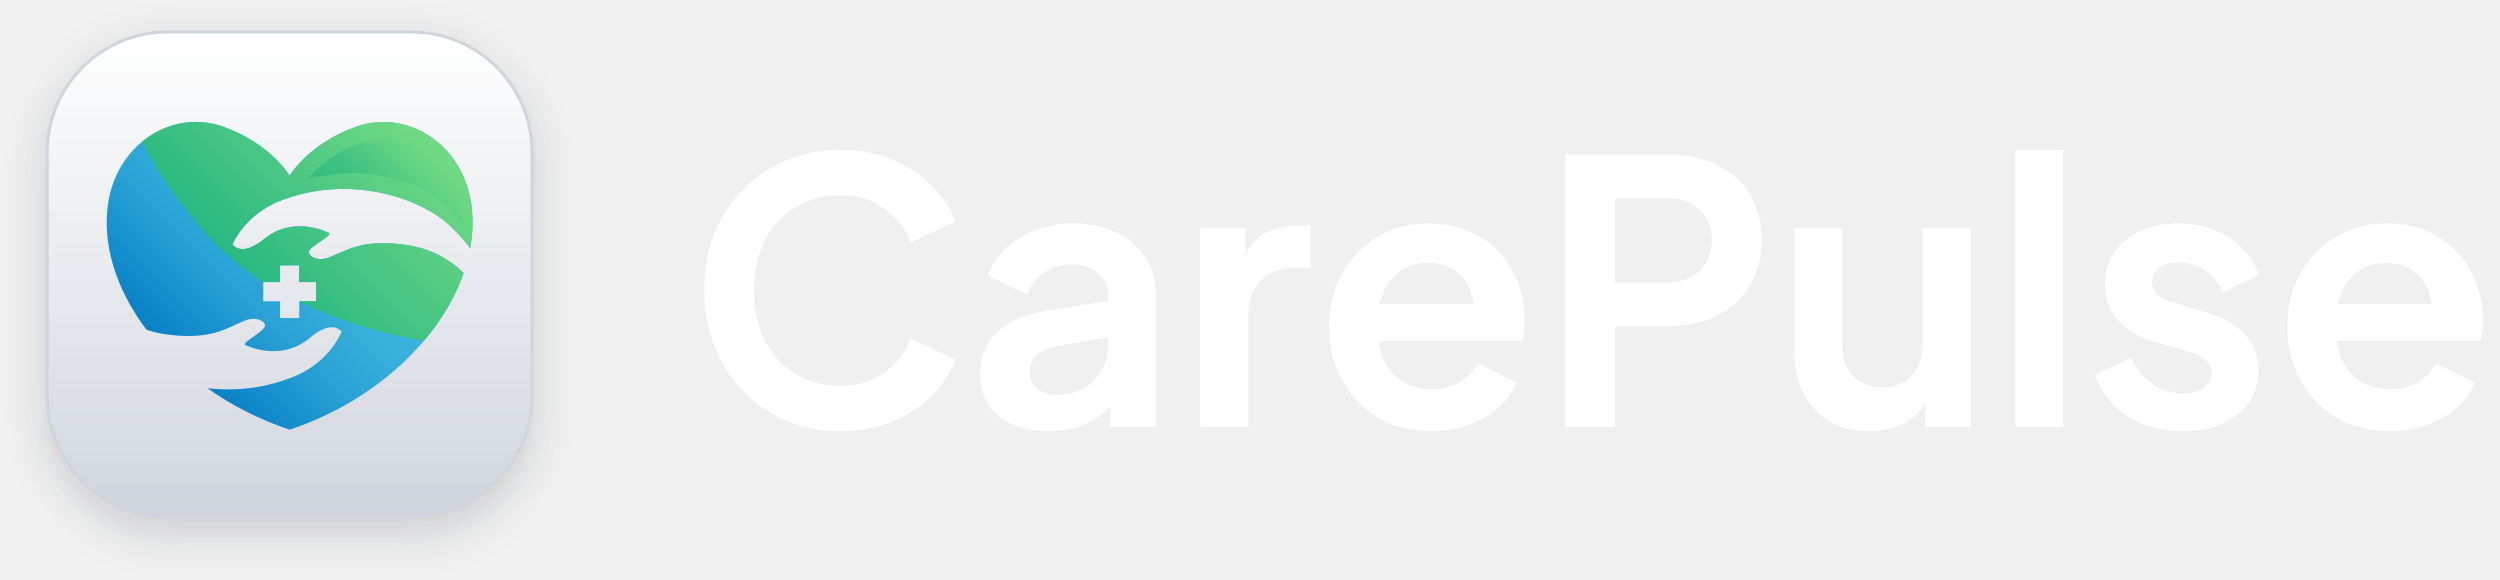
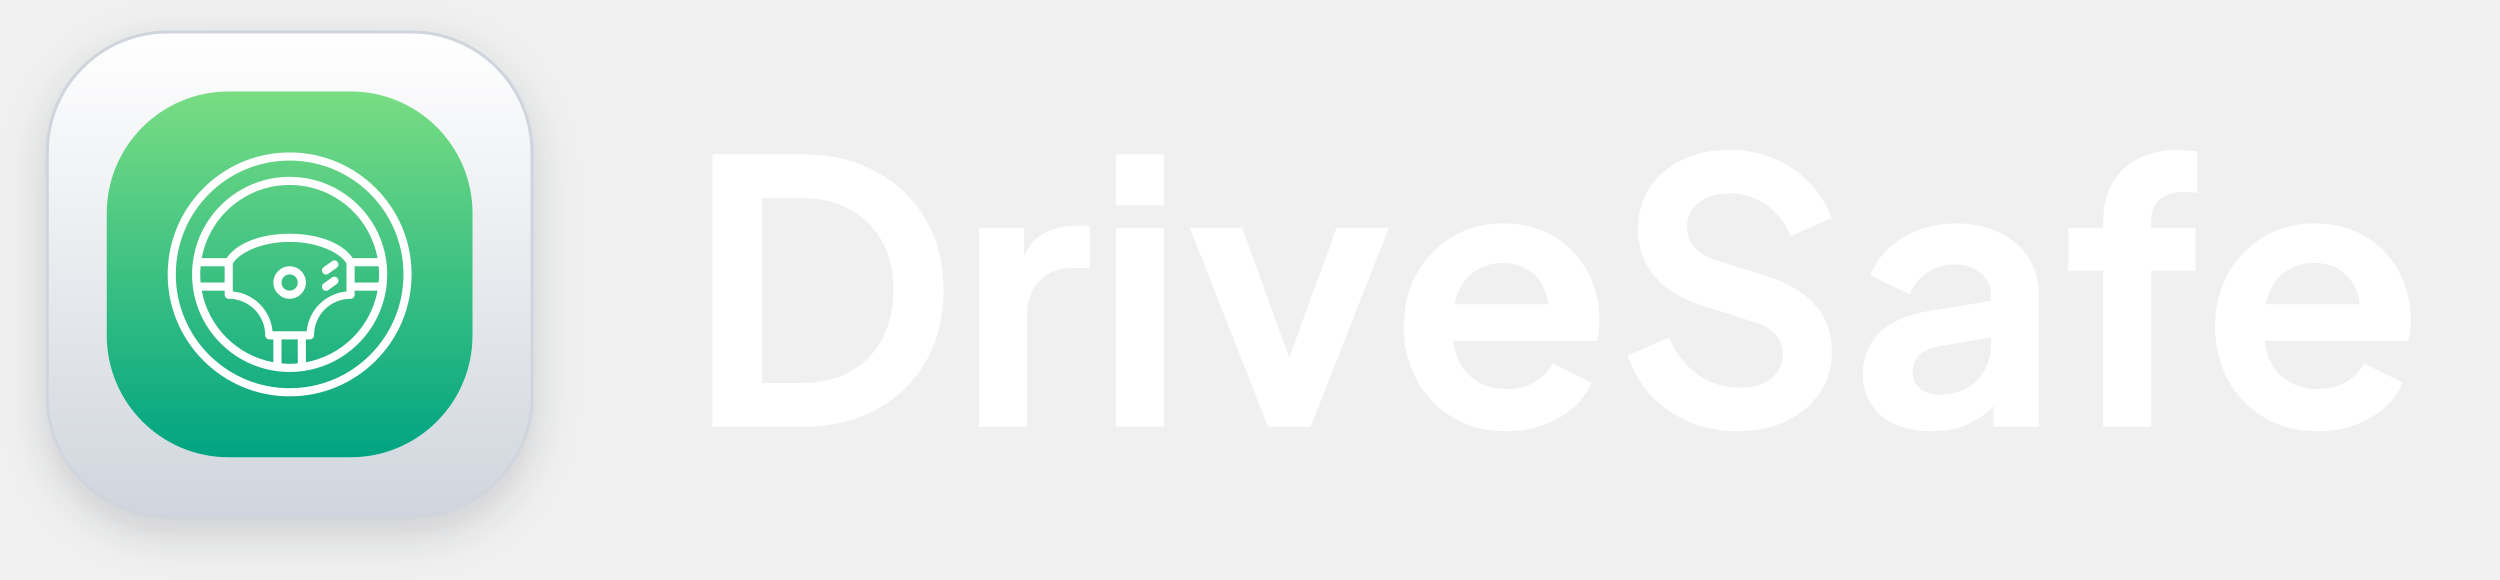
<svg xmlns="http://www.w3.org/2000/svg" width="164" height="38" viewBox="0 0 164 38" fill="none">
-   <g filter="url(#filter0_dd_4155_249)">
+   <g filter="url(#filter0_dd_13001_399)">
    <rect x="3.1" y="2.1" width="31.8" height="31.8" rx="7.9" fill="white" />
-     <rect x="3.1" y="2.1" width="31.8" height="31.8" rx="7.9" fill="url(#paint0_linear_4155_249)" />
+     <rect x="3.1" y="2.1" width="31.8" height="31.8" rx="7.9" fill="url(#paint0_linear_13001_399)" />
    <rect x="3.1" y="2.1" width="31.8" height="31.8" rx="7.9" stroke="#D0D5DD" stroke-width="0.2" />
-     <path d="M18.355 13.183C22.71 11.45 27.474 12.818 29.637 14.913C30.106 15.367 30.504 15.828 30.845 16.285C31.039 15.211 31.055 14.14 30.868 13.105C30.185 9.326 26.619 7.186 23.423 8.291C20.241 9.392 19 11.532 19 11.532C19 11.532 17.759 9.392 14.578 8.291C11.381 7.186 7.816 9.327 7.133 13.105C6.628 15.894 7.584 18.939 9.61 21.63C10.037 21.773 10.485 21.881 10.959 21.943C13.798 22.316 14.818 21.557 16.018 21.049C16.814 20.711 17.413 21.094 17.384 21.363C17.339 21.779 15.769 22.489 16.106 22.639C17.435 23.228 19.072 23.233 20.305 22.18C21.838 20.871 22.411 21.766 22.411 21.766C22.411 21.766 21.65 23.708 19.358 24.672C17.446 25.476 15.442 25.674 13.611 25.468C15.19 26.585 17.003 27.52 19 28.188C24.71 26.278 28.928 22.187 30.415 17.91C29.407 16.916 28.172 16.299 26.699 16.076C23.867 15.647 22.832 16.386 21.623 16.871C20.82 17.193 20.229 16.798 20.263 16.53C20.316 16.115 21.9 15.435 21.566 15.279C20.249 14.663 18.613 14.626 17.358 15.655C15.8 16.933 15.245 16.027 15.245 16.027C15.245 16.027 16.044 14.101 18.355 13.183ZM17.271 18.505H18.371V17.405H19.63V18.505H20.73V19.764H19.63V20.864H18.371V19.764H17.271V18.505Z" fill="url(#paint1_linear_4155_249)" />
-     <path d="M17.271 18.505H18.371V17.405H19.63V18.505H20.73V19.764H19.638C21.26 20.583 24.238 21.803 27.818 22.345C28.996 20.952 29.881 19.443 30.414 17.91C29.407 16.916 28.171 16.3 26.699 16.076C23.867 15.647 22.832 16.386 21.623 16.871C20.82 17.193 20.228 16.798 20.263 16.53C20.316 16.115 21.9 15.435 21.566 15.279C20.249 14.663 18.612 14.626 17.358 15.655C15.8 16.933 15.244 16.027 15.244 16.027C15.244 16.027 16.044 14.101 18.354 13.182C22.71 11.45 27.474 12.818 29.637 14.913C30.106 15.367 30.504 15.827 30.845 16.285C31.039 15.21 31.055 14.14 30.868 13.105C30.184 9.326 26.619 7.185 23.423 8.291C20.241 9.392 19 11.532 19 11.532C19 11.532 17.759 9.392 14.577 8.291C12.752 7.659 10.807 8.088 9.346 9.275C10.032 10.744 10.836 12.117 13.125 14.877C14.987 17.122 17.271 18.505 17.271 18.505Z" fill="url(#paint2_linear_4155_249)" />
-     <path opacity="0.31" d="M27.277 9.649C24.271 8.139 21.169 10.489 20.185 11.73C21.882 11.372 23.367 11.189 25.246 11.584C28.025 12.168 29.065 13.171 30.306 14.654C30.087 11.907 28.352 10.19 27.277 9.649Z" fill="url(#paint3_linear_4155_249)" />
+     <rect x="7" y="6" width="24" height="24" rx="8" fill="white" />
+     <rect x="7" y="6" width="24" height="24" rx="8" fill="url(#paint1_linear_13001_399)" />
+     <path d="M19 10C14.585 10 11 13.585 11 18C11 22.415 14.585 26 19 26C23.415 26 27 22.415 27 18C27 13.585 23.415 10 19 10ZM19 10.533C23.127 10.533 26.467 13.873 26.467 18C26.467 22.127 23.127 25.467 19 25.467C14.873 25.467 11.533 22.127 11.533 18C11.533 13.873 14.873 10.533 19 10.533ZM19 11.6C15.469 11.6 12.6 14.469 12.6 18C12.6 21.532 15.469 24.4 19 24.4C22.531 24.4 25.4 21.532 25.4 18C25.4 14.469 22.531 11.6 19 11.6ZM19 12.133C21.878 12.133 24.264 14.201 24.765 16.933H23.141C22.456 15.912 20.82 15.333 18.994 15.333C18.993 15.333 18.993 15.333 18.992 15.333C17.173 15.333 15.547 15.916 14.866 16.933H13.234C13.736 14.201 16.122 12.133 19 12.133ZM18.994 15.867C20.74 15.867 22.25 16.508 22.731 17.282L22.73 19.122C22.059 19.183 21.43 19.478 20.954 19.954C20.477 20.431 20.183 21.059 20.121 21.73H17.879C17.818 21.059 17.523 20.431 17.047 19.954C16.57 19.478 15.942 19.183 15.271 19.122L15.269 17.292C15.742 16.517 17.247 15.869 18.994 15.867ZM21.943 17.084C21.934 17.084 21.925 17.084 21.916 17.085C21.866 17.089 21.817 17.107 21.776 17.137L21.248 17.515C21.217 17.534 21.19 17.559 21.169 17.589C21.149 17.619 21.134 17.653 21.127 17.689C21.12 17.725 21.12 17.762 21.128 17.797C21.135 17.833 21.15 17.867 21.172 17.896C21.193 17.926 21.22 17.951 21.251 17.97C21.282 17.989 21.317 18.001 21.353 18.006C21.389 18.011 21.426 18.008 21.461 17.998C21.496 17.988 21.529 17.971 21.557 17.948L22.085 17.571C22.132 17.539 22.167 17.493 22.186 17.44C22.204 17.387 22.206 17.33 22.19 17.276C22.175 17.222 22.142 17.174 22.098 17.14C22.053 17.105 21.999 17.086 21.943 17.084ZM13.16 17.467H14.735L14.736 18.533H13.16C13.144 18.357 13.133 18.18 13.133 18C13.133 17.82 13.145 17.643 13.16 17.467ZM19 17.467C18.414 17.467 17.933 17.947 17.933 18.533C17.933 19.119 18.414 19.6 19 19.6C19.586 19.6 20.067 19.119 20.067 18.533C20.067 17.947 19.586 17.467 19 17.467ZM23.265 17.467H24.84C24.855 17.643 24.867 17.82 24.867 18C24.867 18.18 24.855 18.357 24.84 18.533H23.264L23.265 17.467ZM19 18C19.298 18 19.533 18.236 19.533 18.533C19.533 18.831 19.298 19.067 19 19.067C18.702 19.067 18.467 18.831 18.467 18.533C18.467 18.236 18.702 18 19 18ZM21.943 18.151C21.934 18.151 21.925 18.151 21.916 18.152C21.866 18.155 21.817 18.173 21.776 18.203L21.248 18.581C21.217 18.601 21.19 18.626 21.169 18.656C21.149 18.686 21.134 18.72 21.127 18.756C21.12 18.791 21.12 18.828 21.128 18.864C21.135 18.9 21.15 18.933 21.172 18.963C21.193 18.993 21.22 19.018 21.251 19.037C21.282 19.055 21.317 19.067 21.353 19.072C21.389 19.077 21.426 19.075 21.461 19.064C21.496 19.055 21.529 19.038 21.557 19.014L22.085 18.637C22.132 18.605 22.167 18.56 22.186 18.507C22.204 18.454 22.206 18.396 22.19 18.343C22.175 18.289 22.142 18.241 22.098 18.207C22.053 18.172 21.999 18.153 21.943 18.151ZM13.234 19.067H14.738V19.334C14.738 19.405 14.766 19.473 14.816 19.523C14.866 19.573 14.934 19.601 15.004 19.601C15.319 19.601 15.631 19.662 15.922 19.782C16.213 19.902 16.477 20.079 16.7 20.302C16.922 20.524 17.099 20.788 17.219 21.079C17.339 21.37 17.401 21.682 17.4 21.997C17.4 22.067 17.428 22.135 17.478 22.185C17.528 22.235 17.596 22.264 17.667 22.264H17.933V23.765C16.767 23.549 15.693 22.985 14.854 22.146C14.015 21.307 13.45 20.233 13.234 19.067ZM23.264 19.067H24.766C24.55 20.233 23.986 21.307 23.147 22.146C22.308 22.985 21.233 23.549 20.067 23.765V22.264H20.333C20.404 22.264 20.472 22.235 20.522 22.185C20.572 22.135 20.6 22.067 20.6 21.997C20.6 21.682 20.661 21.37 20.782 21.079C20.902 20.788 21.078 20.524 21.301 20.301C21.524 20.079 21.788 19.902 22.079 19.782C22.37 19.662 22.682 19.601 22.997 19.601C23.067 19.601 23.135 19.573 23.185 19.523C23.235 19.473 23.264 19.405 23.264 19.334V19.067ZM18.467 22.264H19.533V23.838C19.357 23.854 19.18 23.867 19 23.867C18.82 23.867 18.643 23.854 18.467 23.838V22.264Z" fill="white" />
  </g>
-   <path d="M55.128 28.288C53.848 28.288 52.664 28.056 51.576 27.592C50.504 27.128 49.56 26.48 48.744 25.648C47.944 24.816 47.32 23.84 46.872 22.72C46.424 21.6 46.2 20.376 46.2 19.048C46.2 17.72 46.416 16.496 46.848 15.376C47.296 14.24 47.92 13.264 48.72 12.448C49.536 11.616 50.488 10.976 51.576 10.528C52.664 10.064 53.848 9.832 55.128 9.832C56.408 9.832 57.552 10.048 58.56 10.48C59.584 10.912 60.448 11.488 61.152 12.208C61.856 12.912 62.36 13.688 62.664 14.536L59.736 15.904C59.4 15.008 58.832 14.272 58.032 13.696C57.232 13.104 56.264 12.808 55.128 12.808C54.008 12.808 53.016 13.072 52.152 13.6C51.304 14.128 50.64 14.856 50.16 15.784C49.696 16.712 49.464 17.8 49.464 19.048C49.464 20.296 49.696 21.392 50.16 22.336C50.64 23.264 51.304 23.992 52.152 24.52C53.016 25.048 54.008 25.312 55.128 25.312C56.264 25.312 57.232 25.024 58.032 24.448C58.832 23.856 59.4 23.112 59.736 22.216L62.664 23.584C62.36 24.432 61.856 25.216 61.152 25.936C60.448 26.64 59.584 27.208 58.56 27.64C57.552 28.072 56.408 28.288 55.128 28.288ZM68.776 28.288C67.864 28.288 67.072 28.136 66.4 27.832C65.728 27.528 65.208 27.096 64.84 26.536C64.472 25.96 64.288 25.296 64.288 24.544C64.288 23.824 64.448 23.184 64.768 22.624C65.088 22.048 65.584 21.568 66.256 21.184C66.928 20.8 67.776 20.528 68.8 20.368L73.072 19.672V22.072L69.4 22.696C68.776 22.808 68.312 23.008 68.008 23.296C67.704 23.584 67.552 23.96 67.552 24.424C67.552 24.872 67.72 25.232 68.056 25.504C68.408 25.76 68.84 25.888 69.352 25.888C70.008 25.888 70.584 25.752 71.08 25.48C71.592 25.192 71.984 24.8 72.256 24.304C72.544 23.808 72.688 23.264 72.688 22.672V19.312C72.688 18.752 72.464 18.288 72.016 17.92C71.584 17.536 71.008 17.344 70.288 17.344C69.616 17.344 69.016 17.528 68.488 17.896C67.976 18.248 67.6 18.72 67.36 19.312L64.792 18.064C65.048 17.376 65.448 16.784 65.992 16.288C66.552 15.776 67.208 15.376 67.96 15.088C68.712 14.8 69.528 14.656 70.408 14.656C71.48 14.656 72.424 14.856 73.24 15.256C74.056 15.64 74.688 16.184 75.136 16.888C75.6 17.576 75.832 18.384 75.832 19.312V28H72.856V25.768L73.528 25.72C73.192 26.28 72.792 26.752 72.328 27.136C71.864 27.504 71.336 27.792 70.744 28C70.152 28.192 69.496 28.288 68.776 28.288ZM78.737 28V14.944H81.689V17.848L81.449 17.416C81.753 16.44 82.225 15.76 82.865 15.376C83.521 14.992 84.305 14.8 85.217 14.8H85.985V17.584H84.857C83.961 17.584 83.241 17.864 82.697 18.424C82.153 18.968 81.881 19.736 81.881 20.728V28H78.737ZM93.906 28.288C92.562 28.288 91.386 27.984 90.378 27.376C89.37 26.768 88.586 25.944 88.026 24.904C87.466 23.864 87.186 22.712 87.186 21.448C87.186 20.136 87.466 18.976 88.026 17.968C88.602 16.944 89.378 16.136 90.354 15.544C91.346 14.952 92.45 14.656 93.666 14.656C94.69 14.656 95.586 14.824 96.354 15.16C97.138 15.496 97.802 15.96 98.346 16.552C98.89 17.144 99.306 17.824 99.594 18.592C99.882 19.344 100.026 20.16 100.026 21.04C100.026 21.264 100.01 21.496 99.978 21.736C99.962 21.976 99.922 22.184 99.858 22.36H89.778V19.96H98.082L96.594 21.088C96.738 20.352 96.698 19.696 96.474 19.12C96.266 18.544 95.914 18.088 95.418 17.752C94.938 17.416 94.354 17.248 93.666 17.248C93.01 17.248 92.426 17.416 91.914 17.752C91.402 18.072 91.01 18.552 90.738 19.192C90.482 19.816 90.386 20.576 90.45 21.472C90.386 22.272 90.49 22.984 90.762 23.608C91.05 24.216 91.466 24.688 92.01 25.024C92.57 25.36 93.21 25.528 93.93 25.528C94.65 25.528 95.258 25.376 95.754 25.072C96.266 24.768 96.666 24.36 96.954 23.848L99.498 25.096C99.242 25.72 98.842 26.272 98.298 26.752C97.754 27.232 97.106 27.608 96.354 27.88C95.618 28.152 94.802 28.288 93.906 28.288ZM102.673 28V10.12H109.345C110.561 10.12 111.633 10.344 112.561 10.792C113.505 11.224 114.241 11.864 114.769 12.712C115.297 13.544 115.561 14.56 115.561 15.76C115.561 16.944 115.289 17.96 114.745 18.808C114.217 19.64 113.489 20.28 112.561 20.728C111.633 21.176 110.561 21.4 109.345 21.4H105.937V28H102.673ZM105.937 18.52H109.393C109.985 18.52 110.497 18.408 110.929 18.184C111.361 17.944 111.697 17.616 111.937 17.2C112.177 16.784 112.297 16.304 112.297 15.76C112.297 15.2 112.177 14.72 111.937 14.32C111.697 13.904 111.361 13.584 110.929 13.36C110.497 13.12 109.985 13 109.393 13H105.937V18.52ZM122.628 28.288C121.62 28.288 120.74 28.064 119.988 27.616C119.252 27.168 118.684 26.544 118.284 25.744C117.9 24.944 117.708 24.008 117.708 22.936V14.944H120.852V22.672C120.852 23.216 120.956 23.696 121.164 24.112C121.388 24.512 121.7 24.832 122.1 25.072C122.516 25.296 122.98 25.408 123.492 25.408C124.004 25.408 124.46 25.296 124.86 25.072C125.26 24.832 125.572 24.504 125.796 24.088C126.02 23.672 126.132 23.176 126.132 22.6V14.944H129.276V28H126.3V25.432L126.564 25.888C126.26 26.688 125.756 27.288 125.052 27.688C124.364 28.088 123.556 28.288 122.628 28.288ZM132.198 28V9.832H135.342V28H132.198ZM143.213 28.288C141.821 28.288 140.605 27.96 139.565 27.304C138.541 26.632 137.837 25.728 137.453 24.592L139.805 23.464C140.141 24.2 140.605 24.776 141.197 25.192C141.805 25.608 142.477 25.816 143.213 25.816C143.789 25.816 144.245 25.688 144.581 25.432C144.917 25.176 145.085 24.84 145.085 24.424C145.085 24.168 145.013 23.96 144.869 23.8C144.741 23.624 144.557 23.48 144.317 23.368C144.093 23.24 143.845 23.136 143.573 23.056L141.437 22.456C140.333 22.136 139.493 21.648 138.917 20.992C138.357 20.336 138.077 19.56 138.077 18.664C138.077 17.864 138.277 17.168 138.677 16.576C139.093 15.968 139.661 15.496 140.381 15.16C141.117 14.824 141.957 14.656 142.901 14.656C144.133 14.656 145.221 14.952 146.165 15.544C147.109 16.136 147.781 16.968 148.181 18.04L145.781 19.168C145.557 18.576 145.181 18.104 144.653 17.752C144.125 17.4 143.533 17.224 142.877 17.224C142.349 17.224 141.933 17.344 141.629 17.584C141.325 17.824 141.173 18.136 141.173 18.52C141.173 18.76 141.237 18.968 141.365 19.144C141.493 19.32 141.669 19.464 141.893 19.576C142.133 19.688 142.405 19.792 142.709 19.888L144.797 20.512C145.869 20.832 146.693 21.312 147.269 21.952C147.861 22.592 148.157 23.376 148.157 24.304C148.157 25.088 147.949 25.784 147.533 26.392C147.117 26.984 146.541 27.448 145.805 27.784C145.069 28.12 144.205 28.288 143.213 28.288ZM156.765 28.288C155.421 28.288 154.245 27.984 153.237 27.376C152.229 26.768 151.445 25.944 150.885 24.904C150.325 23.864 150.045 22.712 150.045 21.448C150.045 20.136 150.325 18.976 150.885 17.968C151.461 16.944 152.237 16.136 153.213 15.544C154.205 14.952 155.309 14.656 156.525 14.656C157.549 14.656 158.445 14.824 159.213 15.16C159.997 15.496 160.661 15.96 161.205 16.552C161.749 17.144 162.165 17.824 162.453 18.592C162.741 19.344 162.885 20.16 162.885 21.04C162.885 21.264 162.869 21.496 162.837 21.736C162.821 21.976 162.781 22.184 162.717 22.36H152.637V19.96H160.941L159.453 21.088C159.597 20.352 159.557 19.696 159.333 19.12C159.125 18.544 158.773 18.088 158.277 17.752C157.797 17.416 157.213 17.248 156.525 17.248C155.869 17.248 155.285 17.416 154.773 17.752C154.261 18.072 153.869 18.552 153.597 19.192C153.341 19.816 153.245 20.576 153.309 21.472C153.245 22.272 153.349 22.984 153.621 23.608C153.909 24.216 154.325 24.688 154.869 25.024C155.429 25.36 156.069 25.528 156.789 25.528C157.509 25.528 158.117 25.376 158.613 25.072C159.125 24.768 159.525 24.36 159.813 23.848L162.357 25.096C162.101 25.72 161.701 26.272 161.157 26.752C160.613 27.232 159.965 27.608 159.213 27.88C158.477 28.152 157.661 28.288 156.765 28.288Z" fill="white" />
+   <path d="M46.728 28V10.12H52.56C54.448 10.12 56.088 10.504 57.48 11.272C58.888 12.024 59.976 13.072 60.744 14.416C61.512 15.744 61.896 17.288 61.896 19.048C61.896 20.792 61.512 22.344 60.744 23.704C59.976 25.048 58.888 26.104 57.48 26.872C56.088 27.624 54.448 28 52.56 28H46.728ZM49.992 25.12H52.632C53.848 25.12 54.896 24.872 55.776 24.376C56.672 23.864 57.368 23.16 57.864 22.264C58.36 21.352 58.608 20.28 58.608 19.048C58.608 17.8 58.36 16.728 57.864 15.832C57.368 14.936 56.672 14.24 55.776 13.744C54.896 13.248 53.848 13 52.632 13H49.992V25.12ZM64.23 28V14.944H67.182V17.848L66.942 17.416C67.246 16.44 67.718 15.76 68.358 15.376C69.014 14.992 69.798 14.8 70.71 14.8H71.478V17.584H70.35C69.454 17.584 68.734 17.864 68.19 18.424C67.646 18.968 67.374 19.736 67.374 20.728V28H64.23ZM73.206 28V14.944H76.35V28H73.206ZM73.206 13.48V10.12H76.35V13.48H73.206ZM83.189 28L78.053 14.944H81.485L85.205 25.216H83.933L87.677 14.944H91.109L85.973 28H83.189ZM98.804 28.288C97.46 28.288 96.284 27.984 95.276 27.376C94.268 26.768 93.484 25.944 92.924 24.904C92.364 23.864 92.084 22.712 92.084 21.448C92.084 20.136 92.364 18.976 92.924 17.968C93.5 16.944 94.276 16.136 95.252 15.544C96.244 14.952 97.348 14.656 98.564 14.656C99.588 14.656 100.484 14.824 101.252 15.16C102.036 15.496 102.7 15.96 103.244 16.552C103.788 17.144 104.204 17.824 104.492 18.592C104.78 19.344 104.924 20.16 104.924 21.04C104.924 21.264 104.908 21.496 104.876 21.736C104.86 21.976 104.82 22.184 104.756 22.36H94.676V19.96H102.98L101.492 21.088C101.636 20.352 101.596 19.696 101.372 19.12C101.164 18.544 100.812 18.088 100.316 17.752C99.836 17.416 99.252 17.248 98.564 17.248C97.908 17.248 97.324 17.416 96.812 17.752C96.3 18.072 95.908 18.552 95.636 19.192C95.38 19.816 95.284 20.576 95.348 21.472C95.284 22.272 95.388 22.984 95.66 23.608C95.948 24.216 96.364 24.688 96.908 25.024C97.468 25.36 98.108 25.528 98.828 25.528C99.548 25.528 100.156 25.376 100.652 25.072C101.164 24.768 101.564 24.36 101.852 23.848L104.396 25.096C104.14 25.72 103.74 26.272 103.196 26.752C102.652 27.232 102.004 27.608 101.252 27.88C100.516 28.152 99.7 28.288 98.804 28.288ZM113.956 28.288C112.82 28.288 111.764 28.08 110.788 27.664C109.828 27.248 108.996 26.672 108.292 25.936C107.604 25.184 107.1 24.312 106.78 23.32L109.492 22.144C109.924 23.168 110.548 23.976 111.364 24.568C112.18 25.144 113.1 25.432 114.124 25.432C114.7 25.432 115.196 25.344 115.612 25.168C116.044 24.976 116.372 24.72 116.596 24.4C116.836 24.08 116.956 23.696 116.956 23.248C116.956 22.72 116.796 22.288 116.476 21.952C116.172 21.6 115.708 21.328 115.084 21.136L111.652 20.032C110.26 19.6 109.212 18.952 108.508 18.088C107.804 17.224 107.452 16.208 107.452 15.04C107.452 14.016 107.7 13.112 108.196 12.328C108.708 11.544 109.412 10.936 110.308 10.504C111.22 10.056 112.26 9.832 113.428 9.832C114.5 9.832 115.484 10.024 116.38 10.408C117.276 10.776 118.044 11.296 118.684 11.968C119.34 12.624 119.828 13.4 120.148 14.296L117.46 15.496C117.108 14.6 116.58 13.912 115.876 13.432C115.172 12.936 114.356 12.688 113.428 12.688C112.884 12.688 112.404 12.784 111.988 12.976C111.572 13.152 111.244 13.408 111.004 13.744C110.78 14.064 110.668 14.448 110.668 14.896C110.668 15.392 110.828 15.832 111.148 16.216C111.468 16.584 111.956 16.872 112.612 17.08L115.9 18.112C117.324 18.576 118.388 19.216 119.092 20.032C119.812 20.848 120.172 21.856 120.172 23.056C120.172 24.08 119.908 24.984 119.38 25.768C118.852 26.552 118.124 27.168 117.196 27.616C116.268 28.064 115.188 28.288 113.956 28.288ZM126.69 28.288C125.778 28.288 124.986 28.136 124.314 27.832C123.642 27.528 123.122 27.096 122.754 26.536C122.386 25.96 122.202 25.296 122.202 24.544C122.202 23.824 122.362 23.184 122.682 22.624C123.002 22.048 123.498 21.568 124.17 21.184C124.842 20.8 125.69 20.528 126.714 20.368L130.986 19.672V22.072L127.314 22.696C126.69 22.808 126.226 23.008 125.922 23.296C125.618 23.584 125.466 23.96 125.466 24.424C125.466 24.872 125.634 25.232 125.97 25.504C126.322 25.76 126.754 25.888 127.266 25.888C127.922 25.888 128.498 25.752 128.994 25.48C129.506 25.192 129.898 24.8 130.17 24.304C130.458 23.808 130.602 23.264 130.602 22.672V19.312C130.602 18.752 130.378 18.288 129.93 17.92C129.498 17.536 128.922 17.344 128.202 17.344C127.53 17.344 126.93 17.528 126.402 17.896C125.89 18.248 125.514 18.72 125.274 19.312L122.706 18.064C122.962 17.376 123.362 16.784 123.906 16.288C124.466 15.776 125.122 15.376 125.874 15.088C126.626 14.8 127.442 14.656 128.322 14.656C129.394 14.656 130.338 14.856 131.154 15.256C131.97 15.64 132.602 16.184 133.05 16.888C133.514 17.576 133.746 18.384 133.746 19.312V28H130.77V25.768L131.442 25.72C131.106 26.28 130.706 26.752 130.242 27.136C129.778 27.504 129.25 27.792 128.658 28C128.066 28.192 127.41 28.288 126.69 28.288ZM137.976 28V17.752H135.672V14.944H137.976V14.512C137.976 13.52 138.176 12.68 138.576 11.992C138.992 11.288 139.568 10.752 140.304 10.384C141.04 10.016 141.912 9.832 142.92 9.832C143.112 9.832 143.32 9.848 143.544 9.88C143.784 9.896 143.984 9.92 144.144 9.952V12.664C143.984 12.632 143.832 12.616 143.688 12.616C143.56 12.6 143.44 12.592 143.328 12.592C142.624 12.592 142.08 12.752 141.696 13.072C141.312 13.376 141.12 13.856 141.12 14.512V14.944H144.024V17.752H141.12V28H137.976ZM152.031 28.288C150.687 28.288 149.511 27.984 148.503 27.376C147.495 26.768 146.711 25.944 146.151 24.904C145.591 23.864 145.311 22.712 145.311 21.448C145.311 20.136 145.591 18.976 146.151 17.968C146.727 16.944 147.503 16.136 148.479 15.544C149.471 14.952 150.575 14.656 151.791 14.656C152.815 14.656 153.711 14.824 154.479 15.16C155.263 15.496 155.927 15.96 156.471 16.552C157.015 17.144 157.431 17.824 157.719 18.592C158.007 19.344 158.151 20.16 158.151 21.04C158.151 21.264 158.135 21.496 158.103 21.736C158.087 21.976 158.047 22.184 157.983 22.36H147.903V19.96H156.207L154.719 21.088C154.863 20.352 154.823 19.696 154.599 19.12C154.391 18.544 154.039 18.088 153.543 17.752C153.063 17.416 152.479 17.248 151.791 17.248C151.135 17.248 150.551 17.416 150.039 17.752C149.527 18.072 149.135 18.552 148.863 19.192C148.607 19.816 148.511 20.576 148.575 21.472C148.511 22.272 148.615 22.984 148.887 23.608C149.175 24.216 149.591 24.688 150.135 25.024C150.695 25.36 151.335 25.528 152.055 25.528C152.775 25.528 153.383 25.376 153.879 25.072C154.391 24.768 154.791 24.36 155.079 23.848L157.623 25.096C157.367 25.72 156.967 26.272 156.423 26.752C155.879 27.232 155.231 27.608 154.479 27.88C153.743 28.152 152.927 28.288 152.031 28.288Z" fill="white" />
  <defs>
-     <filter id="filter0_dd_4155_249" x="0" y="0" width="38" height="38" filterUnits="userSpaceOnUse" color-interpolation-filters="sRGB">
+     <filter id="filter0_dd_13001_399" x="0" y="0" width="38" height="38" filterUnits="userSpaceOnUse" color-interpolation-filters="sRGB">
      <feFlood flood-opacity="0" result="BackgroundImageFix" />
      <feColorMatrix in="SourceAlpha" type="matrix" values="0 0 0 0 0 0 0 0 0 0 0 0 0 0 0 0 0 0 127 0" result="hardAlpha" />
      <feOffset dy="1" />
      <feGaussianBlur stdDeviation="1" />
      <feColorMatrix type="matrix" values="0 0 0 0 0.063 0 0 0 0 0.094 0 0 0 0 0.157 0 0 0 0.06 0" />
-       <feBlend mode="normal" in2="BackgroundImageFix" result="effect1_dropShadow_4155_249" />
+       <feBlend mode="normal" in2="BackgroundImageFix" result="effect1_dropShadow_13001_399" />
      <feColorMatrix in="SourceAlpha" type="matrix" values="0 0 0 0 0 0 0 0 0 0 0 0 0 0 0 0 0 0 127 0" result="hardAlpha" />
      <feOffset dy="1" />
      <feGaussianBlur stdDeviation="1.5" />
      <feColorMatrix type="matrix" values="0 0 0 0 0.063 0 0 0 0 0.094 0 0 0 0 0.157 0 0 0 0.1 0" />
-       <feBlend mode="normal" in2="effect1_dropShadow_4155_249" result="effect2_dropShadow_4155_249" />
-       <feBlend mode="normal" in="SourceGraphic" in2="effect2_dropShadow_4155_249" result="shape" />
+       <feBlend mode="normal" in2="effect1_dropShadow_13001_399" result="effect2_dropShadow_13001_399" />
+       <feBlend mode="normal" in="SourceGraphic" in2="effect2_dropShadow_13001_399" result="shape" />
    </filter>
-     <linearGradient id="paint0_linear_4155_249" x1="19" y1="2" x2="19" y2="34" gradientUnits="userSpaceOnUse">
+     <linearGradient id="paint0_linear_13001_399" x1="19" y1="2" x2="19" y2="34" gradientUnits="userSpaceOnUse">
      <stop stop-color="white" />
      <stop offset="1" stop-color="#D0D5DD" />
    </linearGradient>
-     <linearGradient id="paint1_linear_4155_249" x1="10.199" y1="24.214" x2="27.835" y2="6.578" gradientUnits="userSpaceOnUse">
-       <stop stop-color="#0076C1" />
-       <stop offset="0.074" stop-color="#0B82C6" />
-       <stop offset="0.277" stop-color="#269ED3" />
-       <stop offset="0.455" stop-color="#36AFDA" />
-       <stop offset="0.587" stop-color="#3CB5DD" />
-     </linearGradient>
-     <linearGradient id="paint2_linear_4155_249" x1="10.139" y1="24.254" x2="27.827" y2="6.565" gradientUnits="userSpaceOnUse">
-       <stop stop-color="#00A482" />
-       <stop offset="1" stop-color="#79DD83" />
-     </linearGradient>
-     <linearGradient id="paint3_linear_4155_249" x1="24.861" y1="13.507" x2="28.529" y2="10.113" gradientUnits="userSpaceOnUse">
-       <stop stop-color="#00A482" />
-       <stop offset="1" stop-color="#79DD83" />
+     <linearGradient id="paint1_linear_13001_399" x1="19" y1="6" x2="19" y2="30" gradientUnits="userSpaceOnUse">
+       <stop stop-color="#79DD83" />
+       <stop offset="1" stop-color="#00A482" />
    </linearGradient>
  </defs>
</svg>
